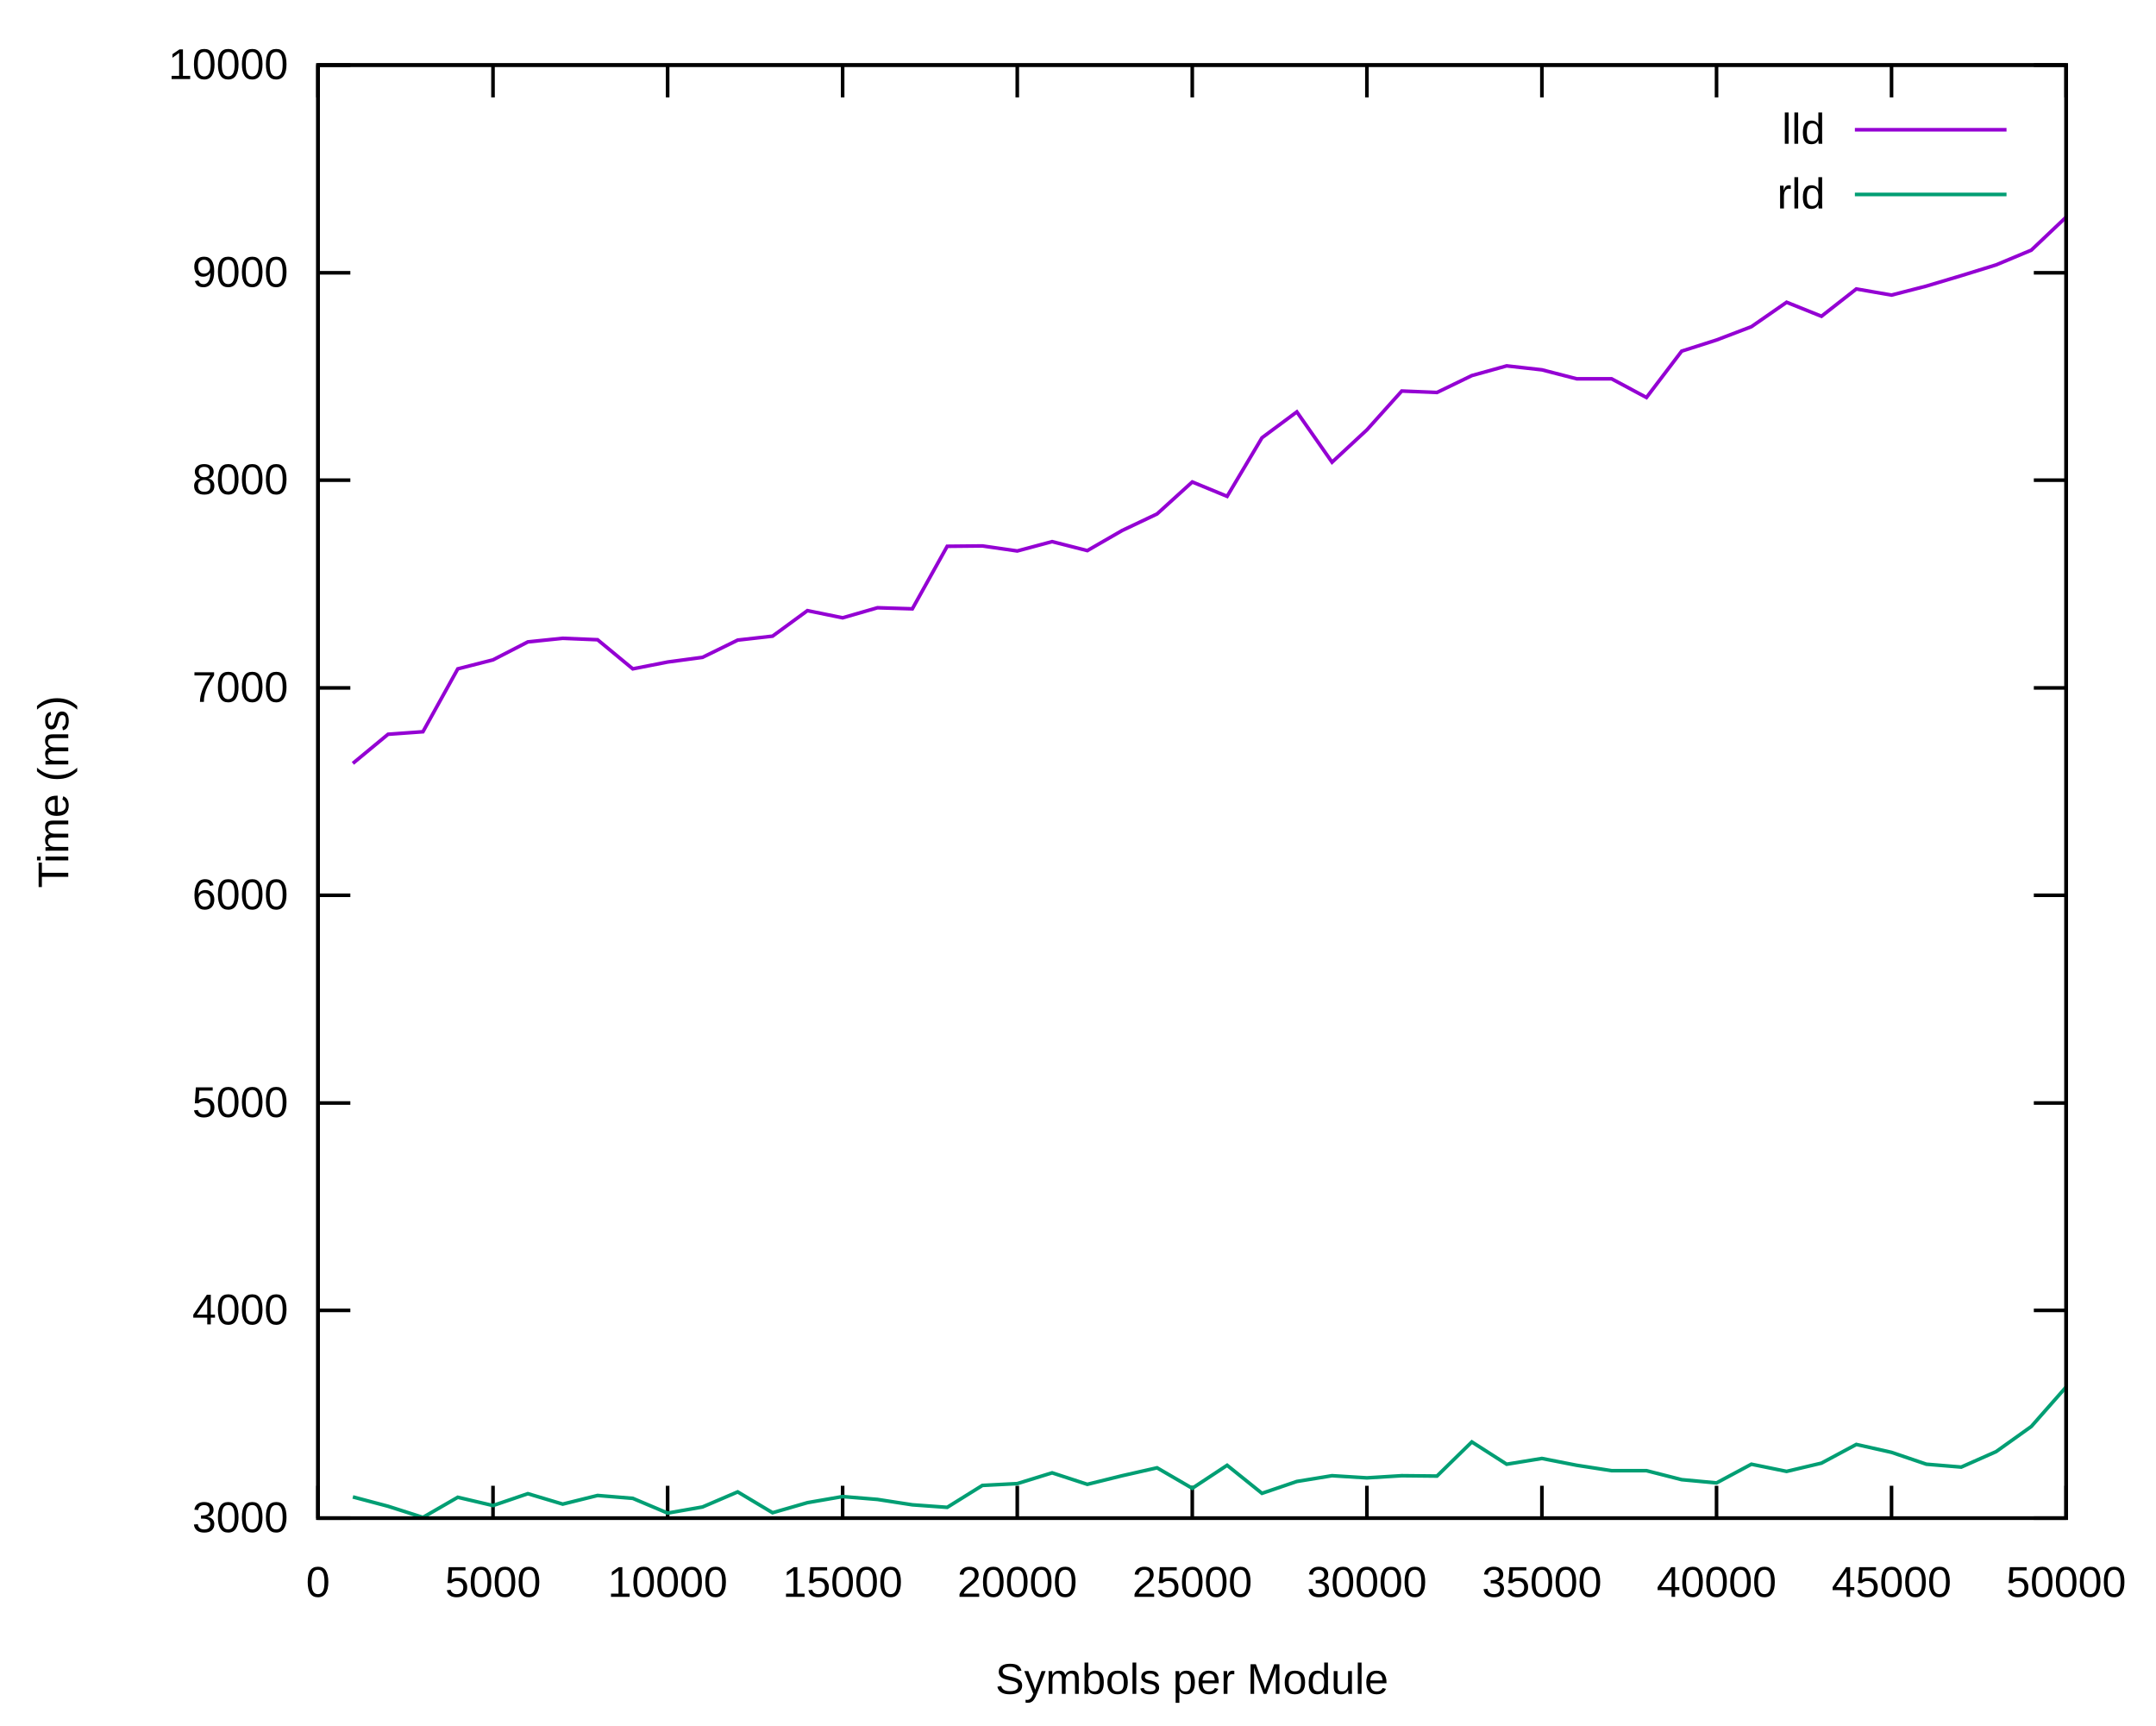
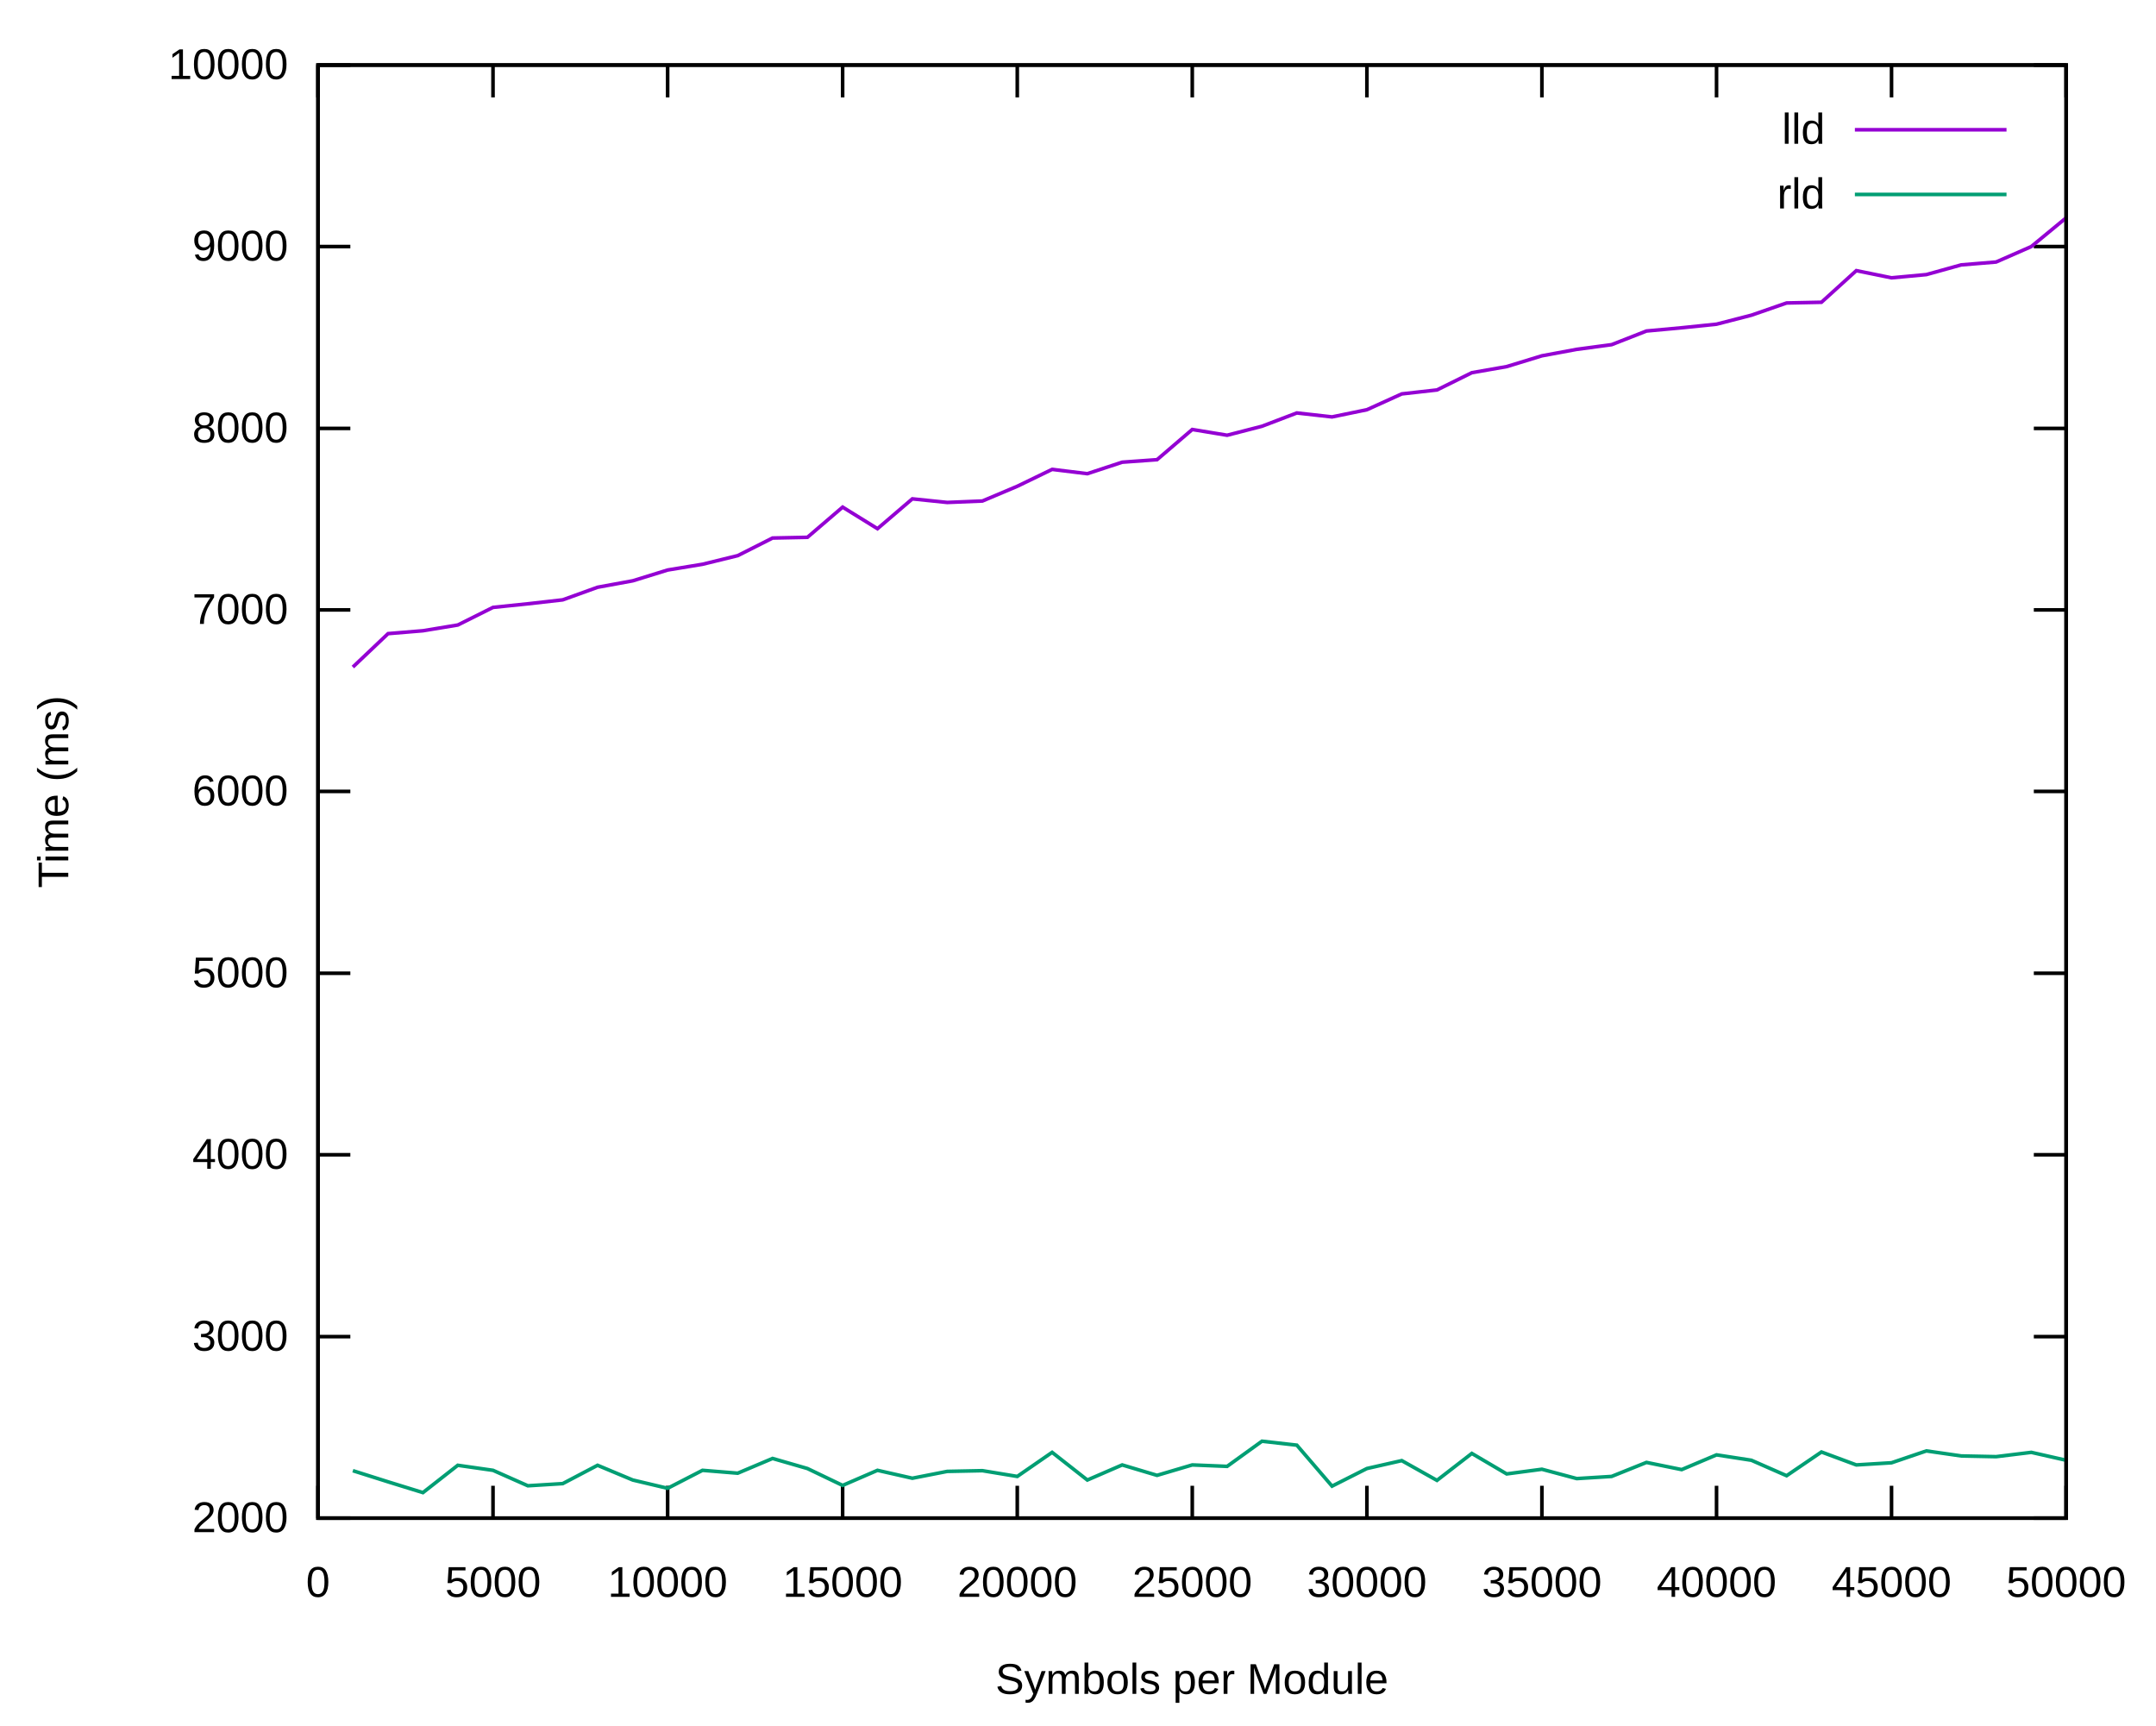
<svg xmlns="http://www.w3.org/2000/svg" xmlns:xlink="http://www.w3.org/1999/xlink" width="600" height="480" viewBox="0 0 600 480">
  <g id="gnuplot_canvas">
    <rect x="0" y="0" width="600" height="480" fill="none" />
    <defs>
      <circle id="gpDot" r="0.5" stroke-width="0.5" stroke="currentColor" />
      <path id="gpPt0" stroke-width="0.222" stroke="currentColor" d="M-1,0 h2 M0,-1 v2" />
      <path id="gpPt1" stroke-width="0.222" stroke="currentColor" d="M-1,-1 L1,1 M1,-1 L-1,1" />
      <path id="gpPt2" stroke-width="0.222" stroke="currentColor" d="M-1,0 L1,0 M0,-1 L0,1 M-1,-1 L1,1 M-1,1 L1,-1" />
      <rect id="gpPt3" stroke-width="0.222" stroke="currentColor" x="-1" y="-1" width="2" height="2" />
      <rect id="gpPt4" stroke-width="0.222" stroke="currentColor" fill="currentColor" x="-1" y="-1" width="2" height="2" />
      <circle id="gpPt5" stroke-width="0.222" stroke="currentColor" cx="0" cy="0" r="1" />
      <use xlink:href="#gpPt5" id="gpPt6" fill="currentColor" stroke="none" />
      <path id="gpPt7" stroke-width="0.222" stroke="currentColor" d="M0,-1.33 L-1.33,0.67 L1.33,0.67 z" />
      <use xlink:href="#gpPt7" id="gpPt8" fill="currentColor" stroke="none" />
      <use xlink:href="#gpPt7" id="gpPt9" stroke="currentColor" transform="rotate(180)" />
      <use xlink:href="#gpPt9" id="gpPt10" fill="currentColor" stroke="none" />
      <use xlink:href="#gpPt3" id="gpPt11" stroke="currentColor" transform="rotate(45)" />
      <use xlink:href="#gpPt11" id="gpPt12" fill="currentColor" stroke="none" />
      <path id="gpPt13" stroke-width="0.222" stroke="currentColor" d="M0,1.330 L1.265,0.411 L0.782,-1.067 L-0.782,-1.076 L-1.265,0.411 z" />
      <use xlink:href="#gpPt13" id="gpPt14" fill="currentColor" stroke="none" />
      <filter id="textbox" filterUnits="objectBoundingBox" x="0" y="0" height="1" width="1">
        <feFlood flood-color="white" flood-opacity="1" result="bgnd" />
        <feComposite in="SourceGraphic" in2="bgnd" operator="atop" />
      </filter>
      <filter id="greybox" filterUnits="objectBoundingBox" x="0" y="0" height="1" width="1">
        <feFlood flood-color="lightgrey" flood-opacity="1" result="grey" />
        <feComposite in="SourceGraphic" in2="grey" operator="atop" />
      </filter>
    </defs>
    <g fill="none" color="white" stroke="currentColor" stroke-width="1.00" stroke-linecap="butt" stroke-linejoin="miter">
</g>
    <g fill="none" color="black" stroke="currentColor" stroke-width="1.00" stroke-linecap="butt" stroke-linejoin="miter">
      <path stroke="black" d="M88.5,422.4 L97.5,422.4 M575.0,422.4 L566.0,422.4  " />
      <g transform="translate(80.2,426.3)" stroke="none" fill="black" font-family="Arial" font-size="12.00" text-anchor="end">
        <text>
+           <tspan font-family="Arial"> 2000</tspan>
+         </text>
+       </g>
+     </g>
+     <g fill="none" color="black" stroke="currentColor" stroke-width="1.00" stroke-linecap="butt" stroke-linejoin="miter">
+       <path stroke="black" d="M88.5,371.9 L97.5,371.9 M575.0,371.9 L566.0,371.9  " />
+       <g transform="translate(80.2,375.8)" stroke="none" fill="black" font-family="Arial" font-size="12.00" text-anchor="end">
+         <text>
          <tspan font-family="Arial"> 3000</tspan>
        </text>
      </g>
    </g>
    <g fill="none" color="black" stroke="currentColor" stroke-width="1.00" stroke-linecap="butt" stroke-linejoin="miter">
-       <path stroke="black" d="M88.5,364.6 L97.5,364.6 M575.0,364.6 L566.0,364.6  " />
-       <g transform="translate(80.2,368.5)" stroke="none" fill="black" font-family="Arial" font-size="12.00" text-anchor="end">
+       <path stroke="black" d="M88.5,321.3 L97.5,321.3 M575.0,321.3 L566.0,321.3  " />
+       <g transform="translate(80.2,325.2)" stroke="none" fill="black" font-family="Arial" font-size="12.00" text-anchor="end">
        <text>
          <tspan font-family="Arial"> 4000</tspan>
        </text>
      </g>
    </g>
    <g fill="none" color="black" stroke="currentColor" stroke-width="1.00" stroke-linecap="butt" stroke-linejoin="miter">
-       <path stroke="black" d="M88.5,306.9 L97.5,306.9 M575.0,306.9 L566.0,306.9  " />
-       <g transform="translate(80.2,310.8)" stroke="none" fill="black" font-family="Arial" font-size="12.00" text-anchor="end">
+       <path stroke="black" d="M88.5,270.8 L97.5,270.8 M575.0,270.8 L566.0,270.8  " />
+       <g transform="translate(80.2,274.7)" stroke="none" fill="black" font-family="Arial" font-size="12.00" text-anchor="end">
        <text>
          <tspan font-family="Arial"> 5000</tspan>
        </text>
      </g>
    </g>
    <g fill="none" color="black" stroke="currentColor" stroke-width="1.00" stroke-linecap="butt" stroke-linejoin="miter">
-       <path stroke="black" d="M88.5,249.1 L97.5,249.1 M575.0,249.1 L566.0,249.1  " />
-       <g transform="translate(80.2,253.0)" stroke="none" fill="black" font-family="Arial" font-size="12.00" text-anchor="end">
+       <path stroke="black" d="M88.5,220.2 L97.5,220.2 M575.0,220.2 L566.0,220.2  " />
+       <g transform="translate(80.2,224.1)" stroke="none" fill="black" font-family="Arial" font-size="12.00" text-anchor="end">
        <text>
          <tspan font-family="Arial"> 6000</tspan>
        </text>
      </g>
    </g>
    <g fill="none" color="black" stroke="currentColor" stroke-width="1.00" stroke-linecap="butt" stroke-linejoin="miter">
-       <path stroke="black" d="M88.5,191.4 L97.5,191.4 M575.0,191.4 L566.0,191.4  " />
-       <g transform="translate(80.2,195.3)" stroke="none" fill="black" font-family="Arial" font-size="12.00" text-anchor="end">
+       <path stroke="black" d="M88.5,169.7 L97.5,169.7 M575.0,169.7 L566.0,169.7  " />
+       <g transform="translate(80.2,173.6)" stroke="none" fill="black" font-family="Arial" font-size="12.00" text-anchor="end">
        <text>
          <tspan font-family="Arial"> 7000</tspan>
        </text>
      </g>
    </g>
    <g fill="none" color="black" stroke="currentColor" stroke-width="1.00" stroke-linecap="butt" stroke-linejoin="miter">
-       <path stroke="black" d="M88.5,133.6 L97.5,133.6 M575.0,133.6 L566.0,133.6  " />
-       <g transform="translate(80.2,137.5)" stroke="none" fill="black" font-family="Arial" font-size="12.00" text-anchor="end">
+       <path stroke="black" d="M88.5,119.2 L97.5,119.2 M575.0,119.2 L566.0,119.2  " />
+       <g transform="translate(80.2,123.1)" stroke="none" fill="black" font-family="Arial" font-size="12.00" text-anchor="end">
        <text>
          <tspan font-family="Arial"> 8000</tspan>
        </text>
      </g>
    </g>
    <g fill="none" color="black" stroke="currentColor" stroke-width="1.00" stroke-linecap="butt" stroke-linejoin="miter">
-       <path stroke="black" d="M88.5,75.9 L97.5,75.9 M575.0,75.9 L566.0,75.9  " />
-       <g transform="translate(80.2,79.8)" stroke="none" fill="black" font-family="Arial" font-size="12.00" text-anchor="end">
+       <path stroke="black" d="M88.5,68.6 L97.5,68.6 M575.0,68.6 L566.0,68.6  " />
+       <g transform="translate(80.2,72.5)" stroke="none" fill="black" font-family="Arial" font-size="12.00" text-anchor="end">
        <text>
          <tspan font-family="Arial"> 9000</tspan>
        </text>
      </g>
    </g>
    <g fill="none" color="black" stroke="currentColor" stroke-width="1.00" stroke-linecap="butt" stroke-linejoin="miter">
      <path stroke="black" d="M88.5,18.1 L97.5,18.1 M575.0,18.1 L566.0,18.1  " />
      <g transform="translate(80.2,22.0)" stroke="none" fill="black" font-family="Arial" font-size="12.00" text-anchor="end">
        <text>
          <tspan font-family="Arial"> 10000</tspan>
        </text>
      </g>
    </g>
    <g fill="none" color="black" stroke="currentColor" stroke-width="1.00" stroke-linecap="butt" stroke-linejoin="miter">
      <path stroke="black" d="M88.5,422.4 L88.5,413.4 M88.5,18.1 L88.5,27.1  " />
      <g transform="translate(88.5,444.3)" stroke="none" fill="black" font-family="Arial" font-size="12.00" text-anchor="middle">
        <text>
          <tspan font-family="Arial"> 0</tspan>
        </text>
      </g>
    </g>
    <g fill="none" color="black" stroke="currentColor" stroke-width="1.00" stroke-linecap="butt" stroke-linejoin="miter">
      <path stroke="black" d="M137.2,422.4 L137.2,413.4 M137.2,18.1 L137.2,27.1  " />
      <g transform="translate(137.2,444.3)" stroke="none" fill="black" font-family="Arial" font-size="12.00" text-anchor="middle">
        <text>
          <tspan font-family="Arial"> 5000</tspan>
        </text>
      </g>
    </g>
    <g fill="none" color="black" stroke="currentColor" stroke-width="1.00" stroke-linecap="butt" stroke-linejoin="miter">
      <path stroke="black" d="M185.8,422.4 L185.8,413.4 M185.8,18.1 L185.8,27.1  " />
      <g transform="translate(185.8,444.3)" stroke="none" fill="black" font-family="Arial" font-size="12.00" text-anchor="middle">
        <text>
          <tspan font-family="Arial"> 10000</tspan>
        </text>
      </g>
    </g>
    <g fill="none" color="black" stroke="currentColor" stroke-width="1.00" stroke-linecap="butt" stroke-linejoin="miter">
      <path stroke="black" d="M234.5,422.4 L234.5,413.4 M234.5,18.1 L234.5,27.1  " />
      <g transform="translate(234.5,444.3)" stroke="none" fill="black" font-family="Arial" font-size="12.00" text-anchor="middle">
        <text>
          <tspan font-family="Arial"> 15000</tspan>
        </text>
      </g>
    </g>
    <g fill="none" color="black" stroke="currentColor" stroke-width="1.00" stroke-linecap="butt" stroke-linejoin="miter">
      <path stroke="black" d="M283.1,422.4 L283.1,413.4 M283.1,18.1 L283.1,27.1  " />
      <g transform="translate(283.1,444.3)" stroke="none" fill="black" font-family="Arial" font-size="12.00" text-anchor="middle">
        <text>
          <tspan font-family="Arial"> 20000</tspan>
        </text>
      </g>
    </g>
    <g fill="none" color="black" stroke="currentColor" stroke-width="1.00" stroke-linecap="butt" stroke-linejoin="miter">
      <path stroke="black" d="M331.8,422.4 L331.8,413.4 M331.8,18.1 L331.8,27.1  " />
      <g transform="translate(331.8,444.3)" stroke="none" fill="black" font-family="Arial" font-size="12.00" text-anchor="middle">
        <text>
          <tspan font-family="Arial"> 25000</tspan>
        </text>
      </g>
    </g>
    <g fill="none" color="black" stroke="currentColor" stroke-width="1.00" stroke-linecap="butt" stroke-linejoin="miter">
      <path stroke="black" d="M380.4,422.4 L380.4,413.4 M380.4,18.1 L380.4,27.1  " />
      <g transform="translate(380.4,444.3)" stroke="none" fill="black" font-family="Arial" font-size="12.00" text-anchor="middle">
        <text>
          <tspan font-family="Arial"> 30000</tspan>
        </text>
      </g>
    </g>
    <g fill="none" color="black" stroke="currentColor" stroke-width="1.00" stroke-linecap="butt" stroke-linejoin="miter">
      <path stroke="black" d="M429.1,422.4 L429.1,413.4 M429.1,18.1 L429.1,27.1  " />
      <g transform="translate(429.1,444.3)" stroke="none" fill="black" font-family="Arial" font-size="12.00" text-anchor="middle">
        <text>
          <tspan font-family="Arial"> 35000</tspan>
        </text>
      </g>
    </g>
    <g fill="none" color="black" stroke="currentColor" stroke-width="1.00" stroke-linecap="butt" stroke-linejoin="miter">
      <path stroke="black" d="M477.7,422.4 L477.7,413.4 M477.7,18.1 L477.7,27.1  " />
      <g transform="translate(477.7,444.3)" stroke="none" fill="black" font-family="Arial" font-size="12.00" text-anchor="middle">
        <text>
          <tspan font-family="Arial"> 40000</tspan>
        </text>
      </g>
    </g>
    <g fill="none" color="black" stroke="currentColor" stroke-width="1.00" stroke-linecap="butt" stroke-linejoin="miter">
      <path stroke="black" d="M526.4,422.4 L526.4,413.4 M526.4,18.1 L526.4,27.1  " />
      <g transform="translate(526.4,444.3)" stroke="none" fill="black" font-family="Arial" font-size="12.00" text-anchor="middle">
        <text>
          <tspan font-family="Arial"> 45000</tspan>
        </text>
      </g>
    </g>
    <g fill="none" color="black" stroke="currentColor" stroke-width="1.00" stroke-linecap="butt" stroke-linejoin="miter">
      <path stroke="black" d="M575.0,422.4 L575.0,413.4 M575.0,18.1 L575.0,27.1  " />
      <g transform="translate(575.0,444.3)" stroke="none" fill="black" font-family="Arial" font-size="12.00" text-anchor="middle">
        <text>
          <tspan font-family="Arial"> 50000</tspan>
        </text>
      </g>
    </g>
    <g fill="none" color="black" stroke="currentColor" stroke-width="1.00" stroke-linecap="butt" stroke-linejoin="miter">
</g>
    <g fill="none" color="black" stroke="currentColor" stroke-width="1.00" stroke-linecap="butt" stroke-linejoin="miter">
      <path stroke="black" d="M88.5,18.1 L88.5,422.4 L575.0,422.4 L575.0,18.1 L88.5,18.1 Z  " />
    </g>
    <g fill="none" color="black" stroke="currentColor" stroke-width="1.00" stroke-linecap="butt" stroke-linejoin="miter">
      <g transform="translate(19.0,220.3) rotate(270)" stroke="none" fill="black" font-family="Arial" font-size="12.00" text-anchor="middle">
        <text>
          <tspan font-family="Arial">Time (ms)</tspan>
        </text>
      </g>
    </g>
    <g fill="none" color="black" stroke="currentColor" stroke-width="1.00" stroke-linecap="butt" stroke-linejoin="miter">
      <g transform="translate(331.7,471.3)" stroke="none" fill="black" font-family="Arial" font-size="12.00" text-anchor="middle">
        <text>
          <tspan font-family="Arial">Symbols per Module</tspan>
        </text>
      </g>
    </g>
    <g fill="none" color="black" stroke="currentColor" stroke-width="1.00" stroke-linecap="butt" stroke-linejoin="miter">
</g>
    <g id="gnuplot_plot_1">
      <g fill="none" color="black" stroke="currentColor" stroke-width="1.00" stroke-linecap="butt" stroke-linejoin="miter">
        <g transform="translate(507.9,40.0)" stroke="none" fill="black" font-family="Arial" font-size="12.00" text-anchor="end">
          <text>
            <tspan font-family="Arial">lld</tspan>
          </text>
        </g>
      </g>
      <g fill="none" color="black" stroke="currentColor" stroke-width="1.00" stroke-linecap="butt" stroke-linejoin="miter">
-         <path stroke="rgb(148,   0, 211)" d="M516.2,36.1 L558.4,36.1 M98.2,212.4 L108.0,204.3 L117.7,203.6 L127.4,186.1 L137.2,183.6 L146.9,178.6   L156.6,177.6 L166.3,178.0 L176.1,186.1 L185.8,184.2 L195.5,182.9 L205.3,178.1 L215.0,177.0 L224.7,169.9   L234.5,171.9 L244.2,169.1 L253.9,169.4 L263.6,152.0 L273.4,151.9 L283.1,153.3 L292.8,150.7 L302.6,153.2   L312.3,147.6 L322.0,143.0 L331.8,134.1 L341.5,138.1 L351.2,121.8 L360.9,114.6 L370.7,128.6 L380.4,119.6   L390.1,108.8 L399.9,109.2 L409.6,104.5 L419.3,101.8 L429.1,102.9 L438.8,105.4 L448.5,105.4 L458.2,110.6   L468.0,97.7 L477.7,94.6 L487.4,90.9 L497.2,84.1 L506.9,88.0 L516.6,80.4 L526.4,82.1 L536.1,79.6   L545.8,76.7 L555.5,73.7 L565.3,69.6 L575.0,60.4  " />
+         <path stroke="rgb(148,   0, 211)" d="M516.2,36.1 L558.4,36.1 M98.2,185.6 L108.0,176.3 L117.7,175.5 L127.4,173.9 L137.2,169.0 L146.9,168.0   L156.6,166.9 L166.3,163.4 L176.1,161.6 L185.8,158.6 L195.5,157.0 L205.3,154.6 L215.0,149.7 L224.7,149.5   L234.5,141.1 L244.2,147.1 L253.9,138.8 L263.6,139.8 L273.4,139.4 L283.1,135.3 L292.8,130.6 L302.6,131.8   L312.3,128.6 L322.0,127.9 L331.8,119.5 L341.5,121.1 L351.2,118.6 L360.9,114.9 L370.7,116.0 L380.4,114.0   L390.1,109.6 L399.9,108.5 L409.6,103.7 L419.3,102.0 L429.1,99.0 L438.8,97.2 L448.5,95.9 L458.2,92.1   L468.0,91.2 L477.7,90.2 L487.4,87.7 L497.2,84.3 L506.9,84.1 L516.6,75.3 L526.4,77.3 L536.1,76.4   L545.8,73.7 L555.5,72.9 L565.3,68.6 L575.0,60.6  " />
      </g>
    </g>
    <g id="gnuplot_plot_2">
      <g fill="none" color="black" stroke="currentColor" stroke-width="1.00" stroke-linecap="butt" stroke-linejoin="miter">
        <g transform="translate(507.9,58.0)" stroke="none" fill="black" font-family="Arial" font-size="12.00" text-anchor="end">
          <text>
            <tspan font-family="Arial">rld</tspan>
          </text>
        </g>
      </g>
      <g fill="none" color="black" stroke="currentColor" stroke-width="1.00" stroke-linecap="butt" stroke-linejoin="miter">
-         <path stroke="rgb(  0, 158, 115)" d="M516.2,54.1 L558.4,54.1 M98.2,416.5 L108.0,419.1 L117.7,422.2 L127.4,416.6 L137.2,418.9 L146.9,415.6   L156.6,418.5 L166.3,416.1 L176.1,416.9 L185.8,421.0 L195.5,419.3 L205.3,415.1 L215.0,420.9 L224.7,418.1   L234.5,416.4 L244.2,417.2 L253.9,418.7 L263.6,419.4 L273.4,413.3 L283.1,412.8 L292.8,409.8 L302.6,413.0   L312.3,410.6 L322.0,408.4 L331.8,414.1 L341.5,407.7 L351.2,415.5 L360.9,412.2 L370.7,410.6 L380.4,411.2   L390.1,410.6 L399.9,410.7 L409.6,401.2 L419.3,407.4 L429.1,405.8 L438.8,407.7 L448.5,409.2 L458.2,409.2   L468.0,411.7 L477.7,412.6 L487.4,407.4 L497.2,409.4 L506.9,407.1 L516.6,401.9 L526.4,404.1 L536.1,407.4   L545.8,408.2 L555.5,403.9 L565.3,396.9 L575.0,385.9  " />
+         <path stroke="rgb(  0, 158, 115)" d="M516.2,54.1 L558.4,54.1 M98.2,409.2 L108.0,412.3 L117.7,415.3 L127.4,407.7 L137.2,409.1 L146.9,413.4   L156.6,412.8 L166.3,407.7 L176.1,411.8 L185.8,414.1 L195.5,409.1 L205.3,409.9 L215.0,405.8 L224.7,408.6   L234.5,413.3 L244.2,409.1 L253.9,411.3 L263.6,409.4 L273.4,409.2 L283.1,410.8 L292.8,404.1 L302.6,411.8   L312.3,407.6 L322.0,410.5 L331.8,407.6 L341.5,408.0 L351.2,401.0 L360.9,402.1 L370.7,413.5 L380.4,408.6   L390.1,406.4 L399.9,411.9 L409.6,404.4 L419.3,410.1 L429.1,408.8 L438.8,411.4 L448.5,410.8 L458.2,406.9   L468.0,408.9 L477.7,404.8 L487.4,406.3 L497.2,410.6 L506.9,404.0 L516.6,407.6 L526.4,407.0 L536.1,403.7   L545.8,405.1 L555.5,405.3 L565.3,404.1 L575.0,406.3  " />
      </g>
    </g>
    <g fill="none" color="white" stroke="rgb(  0, 158, 115)" stroke-width="2.00" stroke-linecap="butt" stroke-linejoin="miter">
</g>
    <g fill="none" color="black" stroke="currentColor" stroke-width="2.00" stroke-linecap="butt" stroke-linejoin="miter">
</g>
    <g fill="none" color="black" stroke="black" stroke-width="1.00" stroke-linecap="butt" stroke-linejoin="miter">
</g>
    <g fill="none" color="black" stroke="currentColor" stroke-width="1.00" stroke-linecap="butt" stroke-linejoin="miter">
      <path stroke="black" d="M88.5,18.1 L88.5,422.4 L575.0,422.4 L575.0,18.1 L88.5,18.1 Z  " />
    </g>
    <g fill="none" color="black" stroke="currentColor" stroke-width="1.00" stroke-linecap="butt" stroke-linejoin="miter">
</g>
  </g>
</svg>
